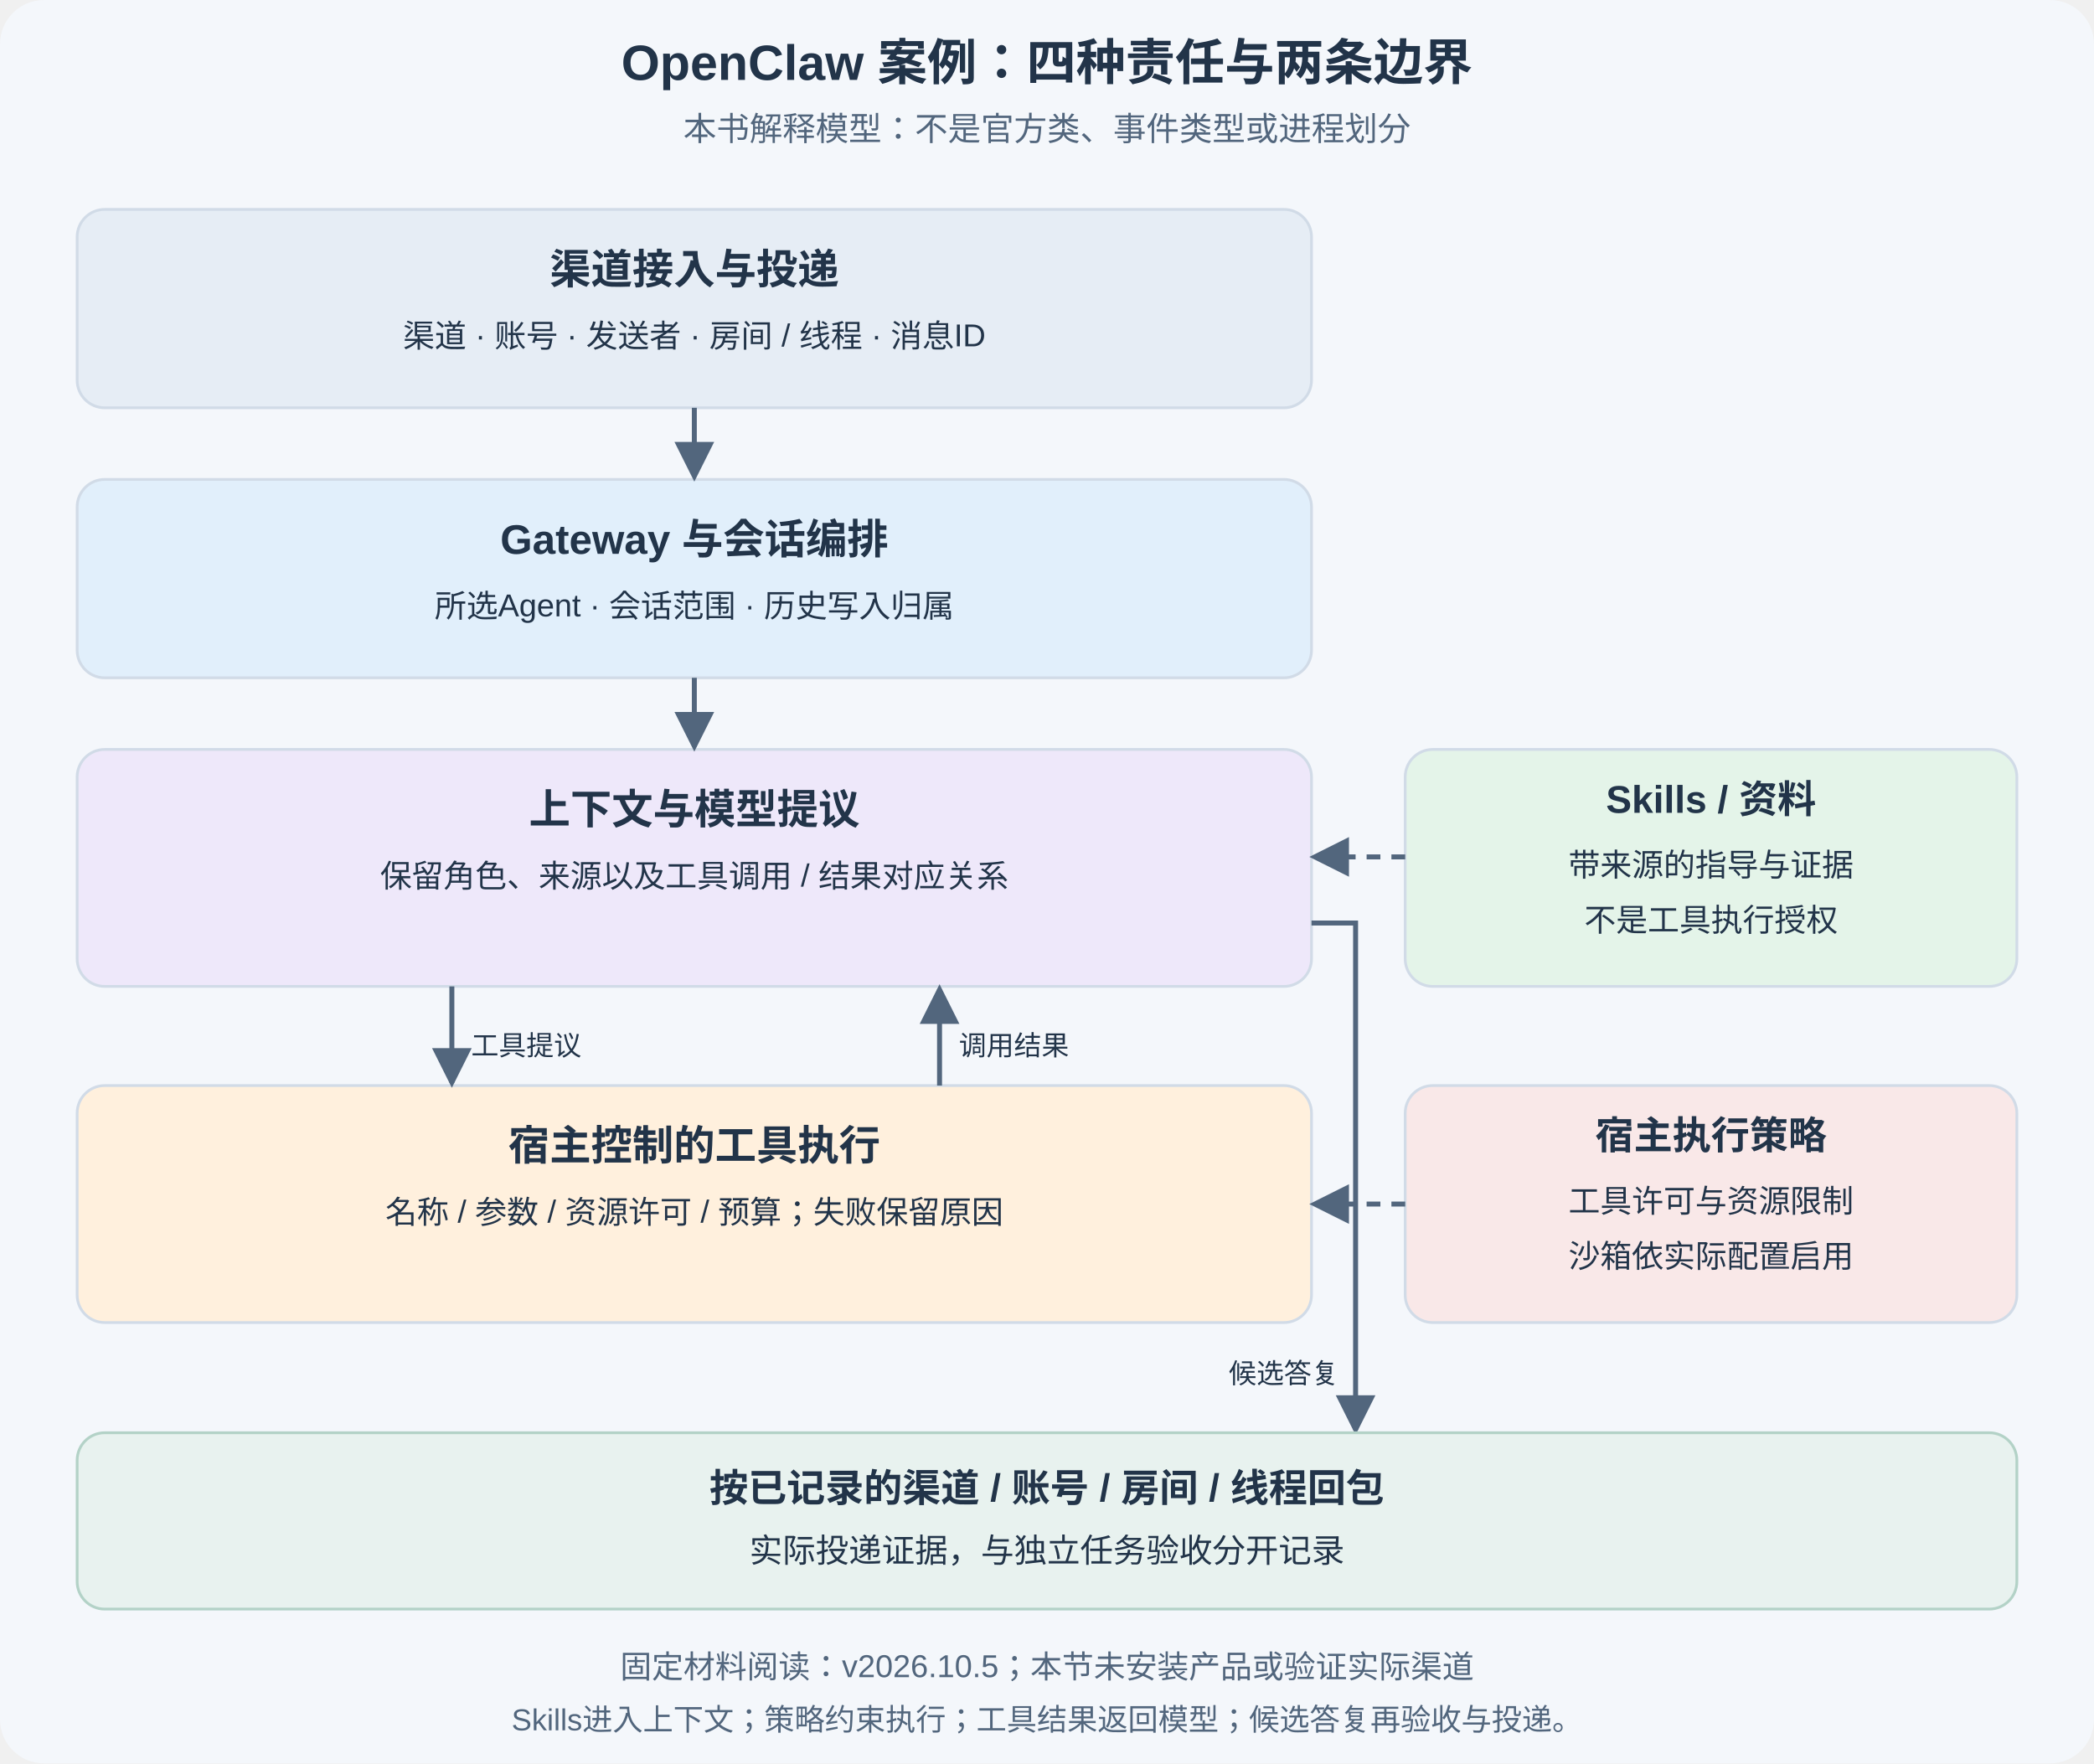
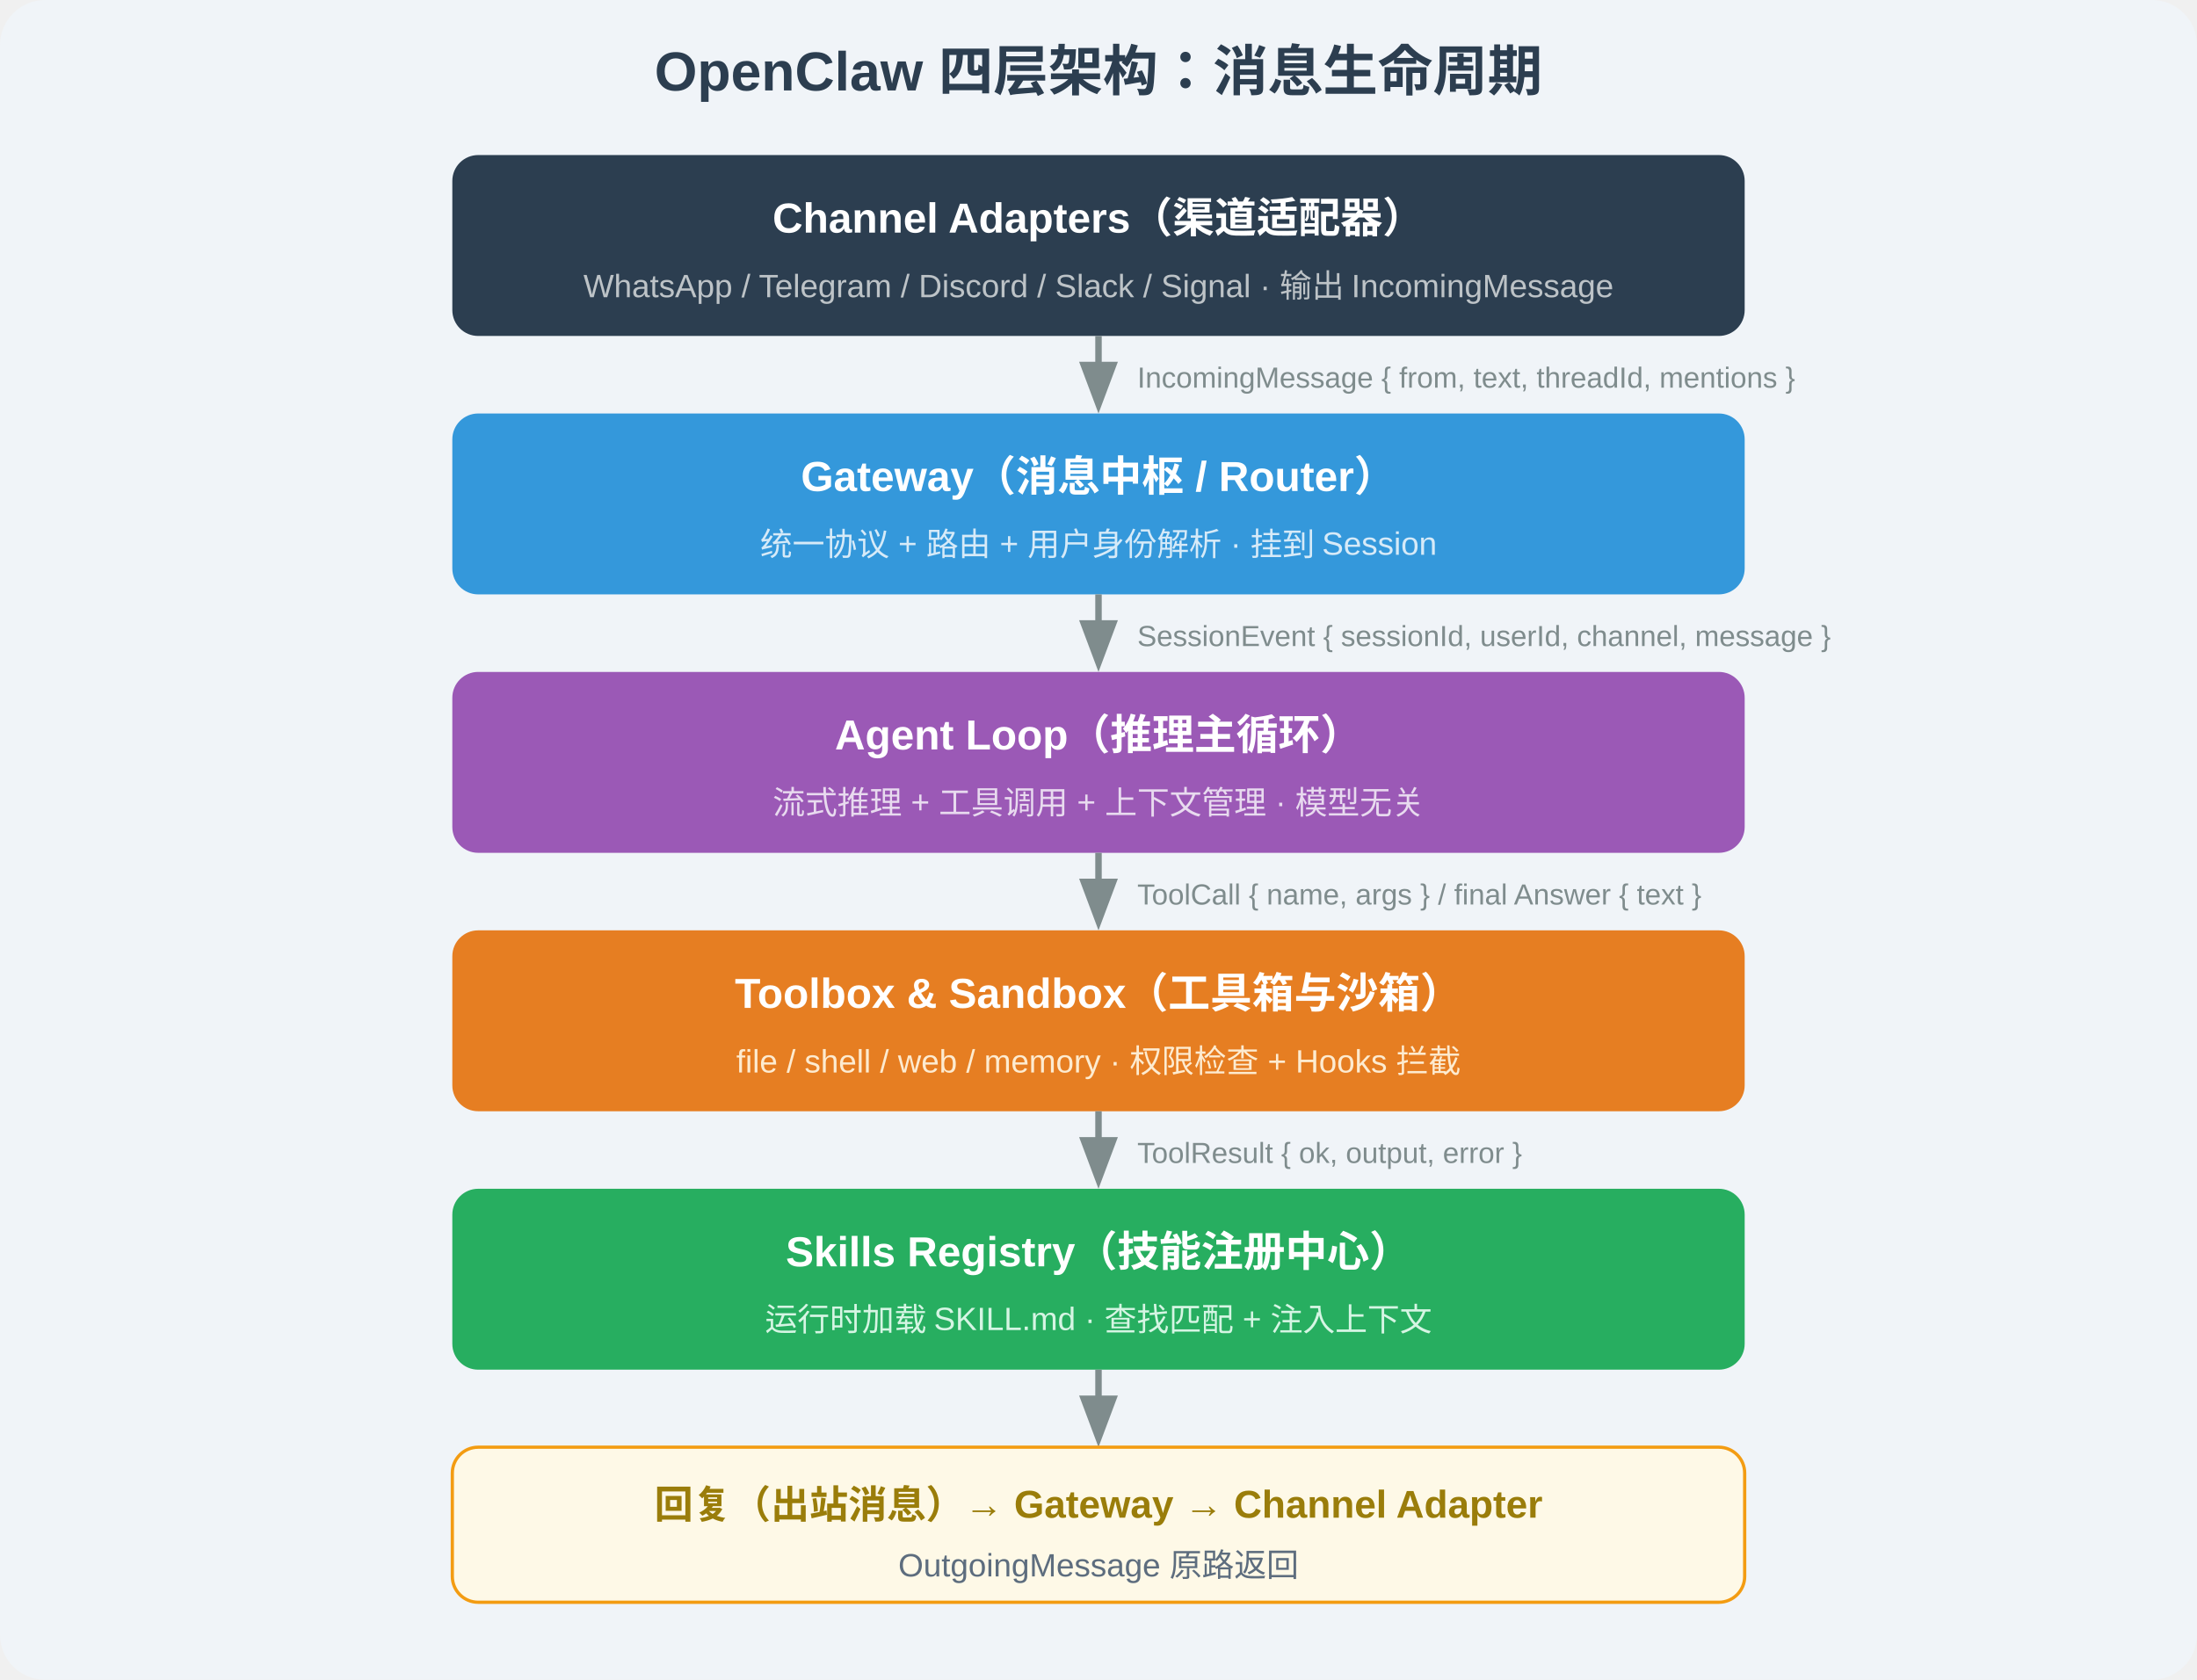
- <svg xmlns="http://www.w3.org/2000/svg" width="760" height="640" viewBox="0 0 760 640" role="img" aria-labelledby="title desc">
+ <svg xmlns="http://www.w3.org/2000/svg" viewBox="0 0 680 520" width="680" height="520">
  <defs>
-     <marker id="arrow" markerWidth="8" markerHeight="8" refX="7" refY="4" orient="auto">
-       <path d="M0,0 L8,4 L0,8 Z" fill="#52667d" />
+     <style>text { font-family: 'PingFang SC', 'Helvetica Neue', Arial, sans-serif; }</style>
+     <marker id="arrow" markerWidth="8" markerHeight="8" refX="6" refY="3" orient="auto">
+       <path d="M0,0 L0,6 L8,3 z" fill="#7f8c8d" />
    </marker>
  </defs>
-   <rect width="760" height="640" rx="16" fill="#f4f7fb" />
-   <g font-family="PingFang SC,Microsoft YaHei,Arial,sans-serif">
-     <text x="380" y="29" font-size="18" fill="#223449" font-weight="bold" text-anchor="middle">OpenClaw 案例：四种责任与两条边界</text>
-     <text x="380" y="51" font-size="12" fill="#52667d" font-weight="normal" text-anchor="middle">本书解释模型：不是官方类、事件类型或进程划分</text>
-     <rect x="28" y="76" width="448" height="72" rx="10" fill="#e6edf5" stroke="#d1dbe7" />
-     <text x="252" y="103" font-size="15" fill="#223449" font-weight="bold" text-anchor="middle">渠道接入与投递</text>
-     <text x="252" y="126" font-size="11.5" fill="#223449" font-weight="normal" text-anchor="middle">渠道 · 账号 · 发送者 · 房间 / 线程 · 消息ID</text>
-     <rect x="28" y="174" width="448" height="72" rx="10" fill="#e1effb" stroke="#d1dbe7" />
-     <text x="252" y="201" font-size="15" fill="#223449" font-weight="bold" text-anchor="middle">Gateway 与会话编排</text>
-     <text x="252" y="224" font-size="11.5" fill="#223449" font-weight="normal" text-anchor="middle">所选Agent · 会话范围 · 历史写入归属</text>
-     <rect x="28" y="272" width="448" height="86" rx="10" fill="#eee8fa" stroke="#d1dbe7" />
-     <text x="252" y="299" font-size="15" fill="#223449" font-weight="bold" text-anchor="middle">上下文与模型提议</text>
-     <text x="252" y="322" font-size="11.5" fill="#223449" font-weight="normal" text-anchor="middle">保留角色、来源以及工具调用 / 结果对应关系</text>
-     <rect x="28" y="394" width="448" height="86" rx="10" fill="#fff0dd" stroke="#d1dbe7" />
-     <text x="252" y="421" font-size="15" fill="#223449" font-weight="bold" text-anchor="middle">宿主控制的工具执行</text>
-     <text x="252" y="444" font-size="11.5" fill="#223449" font-weight="normal" text-anchor="middle">名称 / 参数 / 资源许可 / 预算；失败保留原因</text>
-     <line x1="252" y1="148" x2="252" y2="173" stroke="#52667d" stroke-width="1.8" marker-end="url(#arrow)" />
-     <line x1="252" y1="246" x2="252" y2="271" stroke="#52667d" stroke-width="1.8" marker-end="url(#arrow)" />
-     <line x1="164" y1="358" x2="164" y2="393" stroke="#52667d" stroke-width="1.8" marker-end="url(#arrow)" />
-     <line x1="341" y1="394" x2="341" y2="359" stroke="#52667d" stroke-width="1.8" marker-end="url(#arrow)" />
-     <text x="171" y="383" font-size="10" fill="#223449" font-weight="normal" text-anchor="start">工具提议</text>
-     <text x="348" y="383" font-size="10" fill="#223449" font-weight="normal" text-anchor="start">调用结果</text>
-     <rect x="510" y="272" width="222" height="86" rx="10" fill="#e4f4e9" stroke="#d1dbe7" />
-     <text x="621" y="295" font-size="14" fill="#223449" font-weight="bold" text-anchor="middle">Skills / 资料</text>
-     <text x="621" y="318" font-size="11.5" fill="#223449" font-weight="normal" text-anchor="middle">带来源的指导与证据</text>
-     <text x="621" y="338" font-size="11.5" fill="#223449" font-weight="normal" text-anchor="middle">不是工具执行授权</text>
-     <rect x="510" y="394" width="222" height="86" rx="10" fill="#f9e8e8" stroke="#d1dbe7" />
-     <text x="621" y="417" font-size="14" fill="#223449" font-weight="bold" text-anchor="middle">宿主执行策略</text>
-     <text x="621" y="440" font-size="11.5" fill="#223449" font-weight="normal" text-anchor="middle">工具许可与资源限制</text>
-     <text x="621" y="460" font-size="11.5" fill="#223449" font-weight="normal" text-anchor="middle">沙箱依实际配置启用</text>
-     <line x1="510" y1="311" x2="477" y2="311" stroke="#52667d" stroke-width="1.8" stroke-dasharray="5 4" marker-end="url(#arrow)" />
-     <line x1="510" y1="437" x2="477" y2="437" stroke="#52667d" stroke-width="1.8" stroke-dasharray="5 4" marker-end="url(#arrow)" />
-     <path d="M476,335 H492 V519" fill="none" stroke="#52667d" stroke-width="1.8" marker-end="url(#arrow)" />
-     <text x="486" y="502" font-size="10" fill="#223449" font-weight="normal" text-anchor="end">候选答复</text>
-     <rect x="28" y="520" width="704" height="64" rx="10" fill="#e8f2ef" stroke="#b3d2c7" />
-     <text x="380" y="545" font-size="14" fill="#223449" font-weight="bold" text-anchor="middle">按已记录的渠道 / 账号 / 房间 / 线程回包</text>
-     <text x="380" y="567" font-size="12" fill="#223449" font-weight="normal" text-anchor="middle">实际投递证据，与独立任务验收分开记录</text>
-     <text x="380" y="609" font-size="11.5" fill="#52667d" font-weight="normal" text-anchor="middle">固定材料阅读：v2026.10.5；本节未安装产品或验证实际渠道</text>
-     <text x="380" y="628" font-size="11" fill="#52667d" font-weight="normal" text-anchor="middle">Skills进入上下文；策略约束执行；工具结果返回模型；候选答复再验收与投递。</text>
-   </g>
+   <rect width="680" height="520" rx="14" fill="#f0f4f8" />
+   <text x="340" y="28" text-anchor="middle" font-size="17" font-weight="bold" fill="#2c3e50">OpenClaw 四层架构：消息生命周期</text>
+   <rect x="140" y="48" width="400" height="56" rx="8" fill="#2c3e50" />
+   <text x="340" y="72" text-anchor="middle" font-size="13" font-weight="bold" fill="white">Channel Adapters（渠道适配器）</text>
+   <text x="340" y="92" text-anchor="middle" font-size="10" fill="#bdc3c7">WhatsApp / Telegram / Discord / Slack / Signal · 输出 IncomingMessage</text>
+   <line x1="340" y1="104" x2="340" y2="124" stroke="#7f8c8d" stroke-width="2" marker-end="url(#arrow)" />
+   <text x="352" y="120" font-size="9" fill="#7f8c8d">IncomingMessage { from, text, threadId, mentions }</text>
+   <rect x="140" y="128" width="400" height="56" rx="8" fill="#3498db" />
+   <text x="340" y="152" text-anchor="middle" font-size="13" font-weight="bold" fill="white">Gateway（消息中枢 / Router）</text>
+   <text x="340" y="172" text-anchor="middle" font-size="10" fill="#d6eaf8">统一协议 + 路由 + 用户身份解析 · 挂到 Session</text>
+   <line x1="340" y1="184" x2="340" y2="204" stroke="#7f8c8d" stroke-width="2" marker-end="url(#arrow)" />
+   <text x="352" y="200" font-size="9" fill="#7f8c8d">SessionEvent { sessionId, userId, channel, message }</text>
+   <rect x="140" y="208" width="400" height="56" rx="8" fill="#9b59b6" />
+   <text x="340" y="232" text-anchor="middle" font-size="13" font-weight="bold" fill="white">Agent Loop（推理主循环）</text>
+   <text x="340" y="252" text-anchor="middle" font-size="10" fill="#e8daef">流式推理 + 工具调用 + 上下文管理 · 模型无关</text>
+   <line x1="340" y1="264" x2="340" y2="284" stroke="#7f8c8d" stroke-width="2" marker-end="url(#arrow)" />
+   <text x="352" y="280" font-size="9" fill="#7f8c8d">ToolCall { name, args } / final Answer { text }</text>
+   <rect x="140" y="288" width="400" height="56" rx="8" fill="#e67e22" />
+   <text x="340" y="312" text-anchor="middle" font-size="13" font-weight="bold" fill="white">Toolbox &amp; Sandbox（工具箱与沙箱）</text>
+   <text x="340" y="332" text-anchor="middle" font-size="10" fill="#fdebd0">file / shell / web / memory · 权限检查 + Hooks 拦截</text>
+   <line x1="340" y1="344" x2="340" y2="364" stroke="#7f8c8d" stroke-width="2" marker-end="url(#arrow)" />
+   <text x="352" y="360" font-size="9" fill="#7f8c8d">ToolResult { ok, output, error }</text>
+   <rect x="140" y="368" width="400" height="56" rx="8" fill="#27ae60" />
+   <text x="340" y="392" text-anchor="middle" font-size="13" font-weight="bold" fill="white">Skills Registry（技能注册中心）</text>
+   <text x="340" y="412" text-anchor="middle" font-size="10" fill="#d5f5e3">运行时加载 SKILL.md · 查找匹配 + 注入上下文</text>
+   <line x1="340" y1="424" x2="340" y2="444" stroke="#7f8c8d" stroke-width="2" marker-end="url(#arrow)" />
+   <rect x="140" y="448" width="400" height="48" rx="8" fill="#fef9e7" stroke="#f39c12" />
+   <text x="340" y="470" text-anchor="middle" font-size="12" font-weight="bold" fill="#9a7d0a">回复（出站消息）→ Gateway → Channel Adapter</text>
+   <text x="340" y="488" text-anchor="middle" font-size="10" fill="#5d6d7e">OutgoingMessage 原路返回</text>
</svg>
